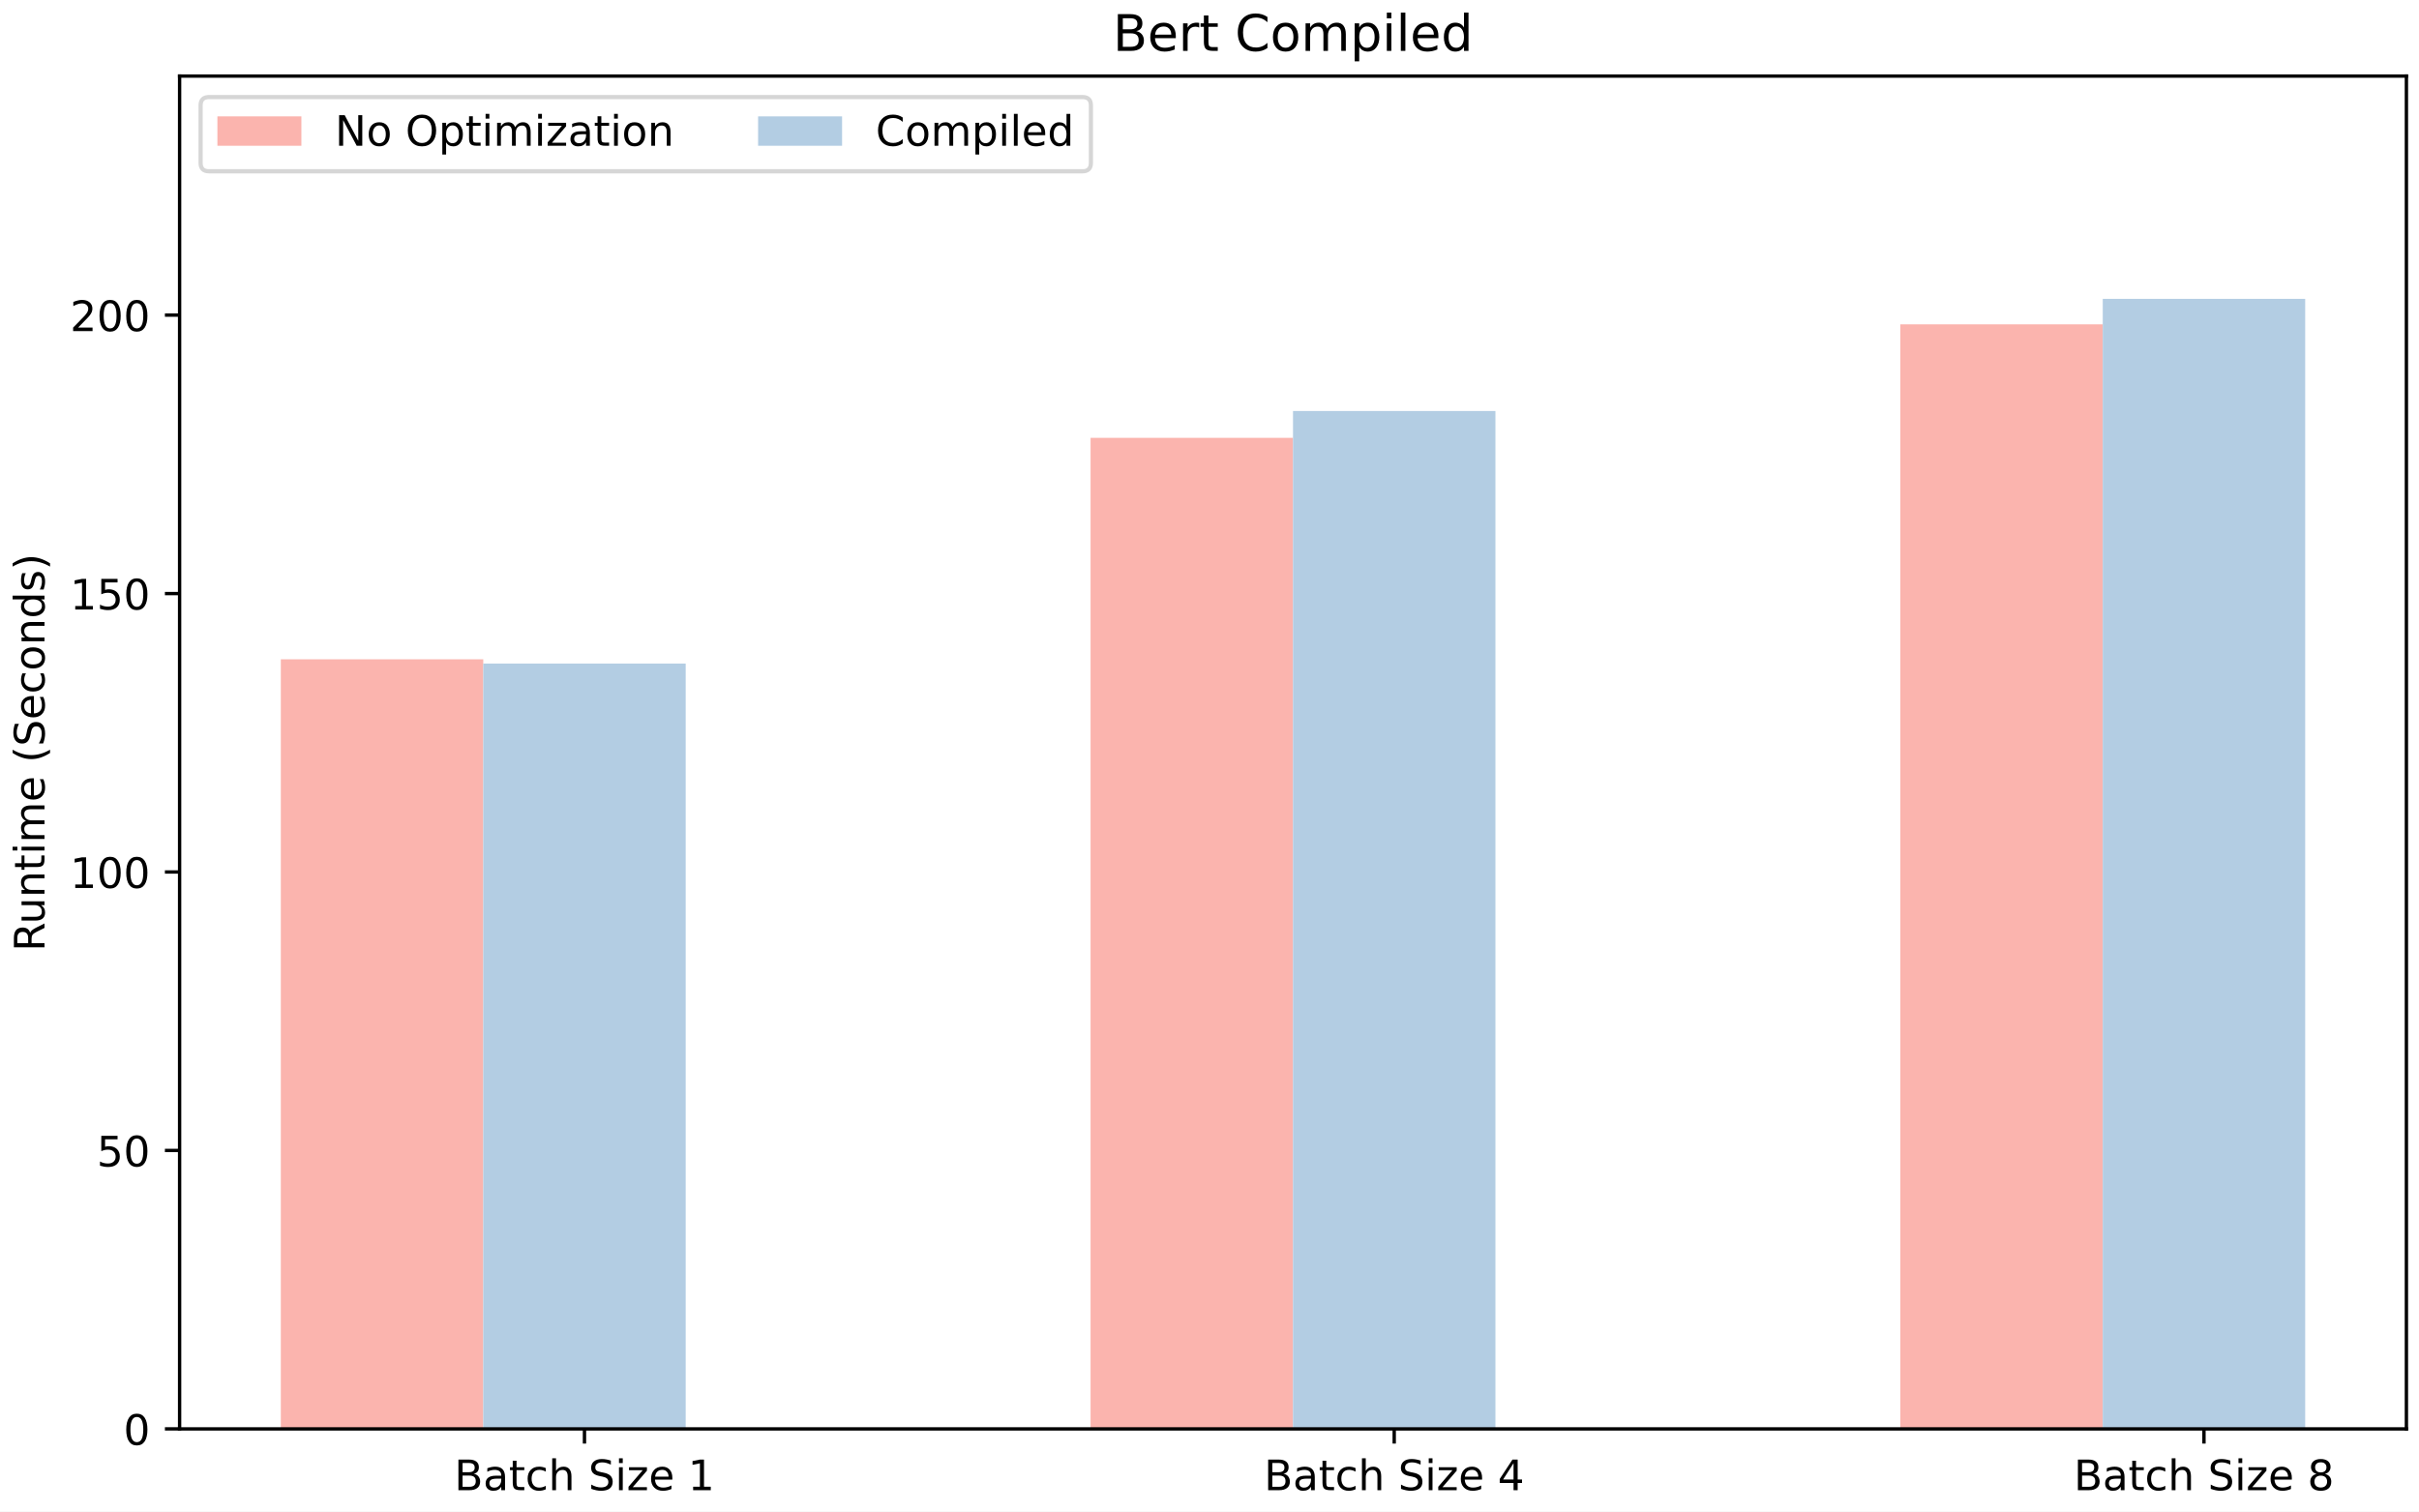
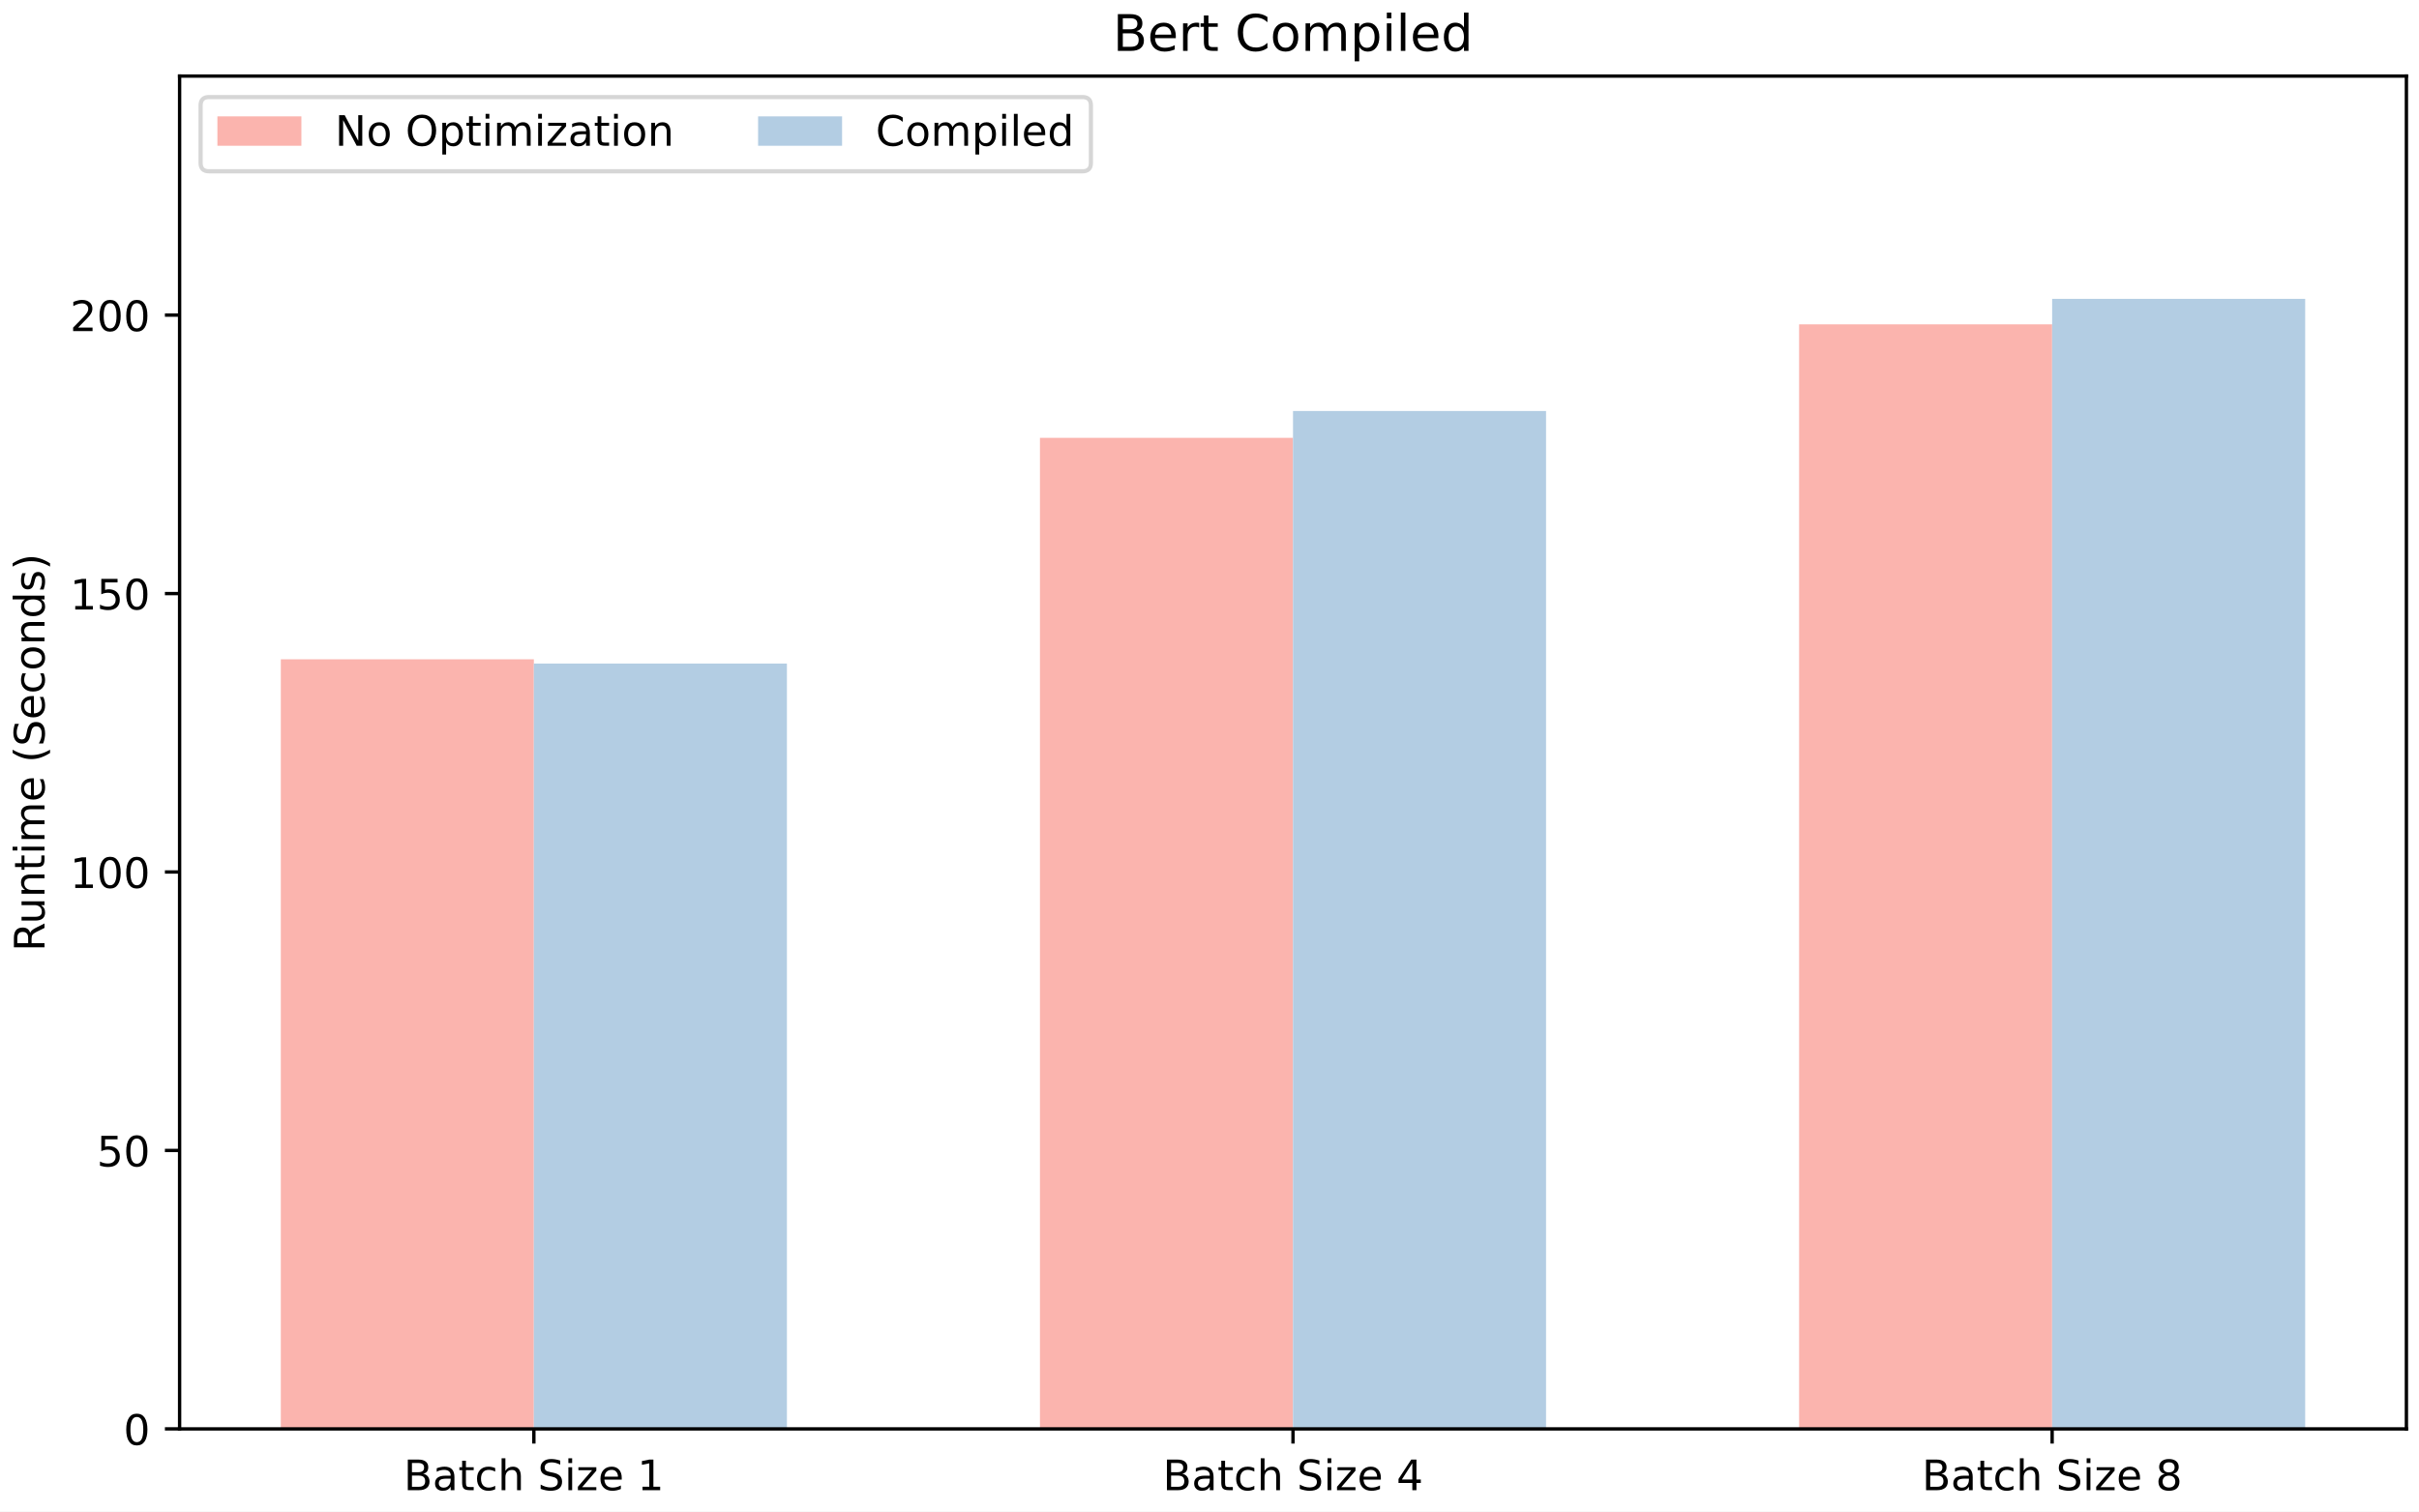
<svg xmlns="http://www.w3.org/2000/svg" xmlns:xlink="http://www.w3.org/1999/xlink" width="576pt" height="360pt" viewBox="0 0 576 360" version="1.1">
  <defs>
    <style type="text/css">*{stroke-linejoin: round; stroke-linecap: butt}</style>
  </defs>
  <g id="figure_1">
    <g id="patch_1">
      <path d="M 0 360 L 576 360 L 576 0 L 0 0 z " style="fill: #ffffff" />
    </g>
    <g id="axes_1">
      <g id="patch_2">
        <path d="M 42.766 340.322 L 573 340.322 L 573 18.118 L 42.766 18.118 z " style="fill: #ffffff" />
      </g>
      <g id="patch_3">
-         <path d="M 66.867 340.322 L 115.07 340.322 L 115.07 157.025 L 66.867 157.025 z " clip-path="url(#p3e6eb0ef65)" style="fill: #fbb4ae" />
+         <path d="M 66.867 340.322 L 127.121 340.322 L 127.121 157.025 L 66.867 157.025 z " clip-path="url(#pbd06980a5d)" style="fill: #fbb4ae" />
      </g>
      <g id="patch_4">
-         <path d="M 259.68 340.322 L 307.883 340.322 L 307.883 104.276 L 259.68 104.276 z " clip-path="url(#p3e6eb0ef65)" style="fill: #fbb4ae" />
+         <path d="M 247.629 340.322 L 307.883 340.322 L 307.883 104.276 L 247.629 104.276 z " clip-path="url(#pbd06980a5d)" style="fill: #fbb4ae" />
      </g>
      <g id="patch_5">
-         <path d="M 452.492 340.322 L 500.695 340.322 L 500.695 77.238 L 452.492 77.238 z " clip-path="url(#p3e6eb0ef65)" style="fill: #fbb4ae" />
+         <path d="M 428.391 340.322 L 488.644 340.322 L 488.644 77.238 L 428.391 77.238 z " clip-path="url(#pbd06980a5d)" style="fill: #fbb4ae" />
      </g>
      <g id="patch_6">
-         <path d="M 115.07 340.322 L 163.274 340.322 L 163.274 158.045 L 115.07 158.045 z " clip-path="url(#p3e6eb0ef65)" style="fill: #b3cde3" />
+         <path d="M 127.121 340.322 L 187.375 340.322 L 187.375 158.045 L 127.121 158.045 z " clip-path="url(#pbd06980a5d)" style="fill: #b3cde3" />
      </g>
      <g id="patch_7">
-         <path d="M 307.883 340.322 L 356.086 340.322 L 356.086 97.896 L 307.883 97.896 z " clip-path="url(#p3e6eb0ef65)" style="fill: #b3cde3" />
+         <path d="M 307.883 340.322 L 368.137 340.322 L 368.137 97.896 L 307.883 97.896 z " clip-path="url(#pbd06980a5d)" style="fill: #b3cde3" />
      </g>
      <g id="patch_8">
-         <path d="M 500.695 340.322 L 548.898 340.322 L 548.898 71.172 L 500.695 71.172 z " clip-path="url(#p3e6eb0ef65)" style="fill: #b3cde3" />
+         <path d="M 488.644 340.322 L 548.898 340.322 L 548.898 71.172 L 488.644 71.172 z " clip-path="url(#pbd06980a5d)" style="fill: #b3cde3" />
      </g>
      <g id="matplotlib.axis_1">
        <g id="xtick_1">
          <g id="line2d_1">
            <defs>
-               <path id="medcd53073a" d="M 0 0 L 0 3.5 " style="stroke: #000000; stroke-width: 0.8" />
+               <path id="m050d2a1d4e" d="M 0 0 L 0 3.5 " style="stroke: #000000; stroke-width: 0.8" />
            </defs>
            <g>
-               <use xlink:href="#medcd53073a" x="139.172" y="340.322" style="stroke: #000000; stroke-width: 0.8" />
+               <use xlink:href="#m050d2a1d4e" x="127.121" y="340.322" style="stroke: #000000; stroke-width: 0.8" />
            </g>
          </g>
          <g id="text_1">
-             <g transform="translate(108.1759 354.9201) scale(0.1 -0.1)">
+             <g transform="translate(96.12516 354.9201) scale(0.1 -0.1)">
              <defs>
                <path id="DejaVuSans-42" d="M 1259 2228 L 1259 519 L 2272 519 Q 2781 519 3026 730 Q 3272 941 3272 1375 Q 3272 1813 3026 2020 Q 2781 2228 2272 2228 L 1259 2228 z M 1259 4147 L 1259 2741 L 2194 2741 Q 2656 2741 2882 2914 Q 3109 3088 3109 3444 Q 3109 3797 2882 3972 Q 2656 4147 2194 4147 L 1259 4147 z M 628 4666 L 2241 4666 Q 2963 4666 3353 4366 Q 3744 4066 3744 3513 Q 3744 3084 3544 2831 Q 3344 2578 2956 2516 Q 3422 2416 3680 2098 Q 3938 1781 3938 1306 Q 3938 681 3513 340 Q 3088 0 2303 0 L 628 0 L 628 4666 z " transform="scale(0.015625)" />
                <path id="DejaVuSans-61" d="M 2194 1759 Q 1497 1759 1228 1600 Q 959 1441 959 1056 Q 959 750 1161 570 Q 1363 391 1709 391 Q 2188 391 2477 730 Q 2766 1069 2766 1631 L 2766 1759 L 2194 1759 z M 3341 1997 L 3341 0 L 2766 0 L 2766 531 Q 2569 213 2275 61 Q 1981 -91 1556 -91 Q 1019 -91 701 211 Q 384 513 384 1019 Q 384 1609 779 1909 Q 1175 2209 1959 2209 L 2766 2209 L 2766 2266 Q 2766 2663 2505 2880 Q 2244 3097 1772 3097 Q 1472 3097 1187 3025 Q 903 2953 641 2809 L 641 3341 Q 956 3463 1253 3523 Q 1550 3584 1831 3584 Q 2591 3584 2966 3190 Q 3341 2797 3341 1997 z " transform="scale(0.015625)" />
                <path id="DejaVuSans-74" d="M 1172 4494 L 1172 3500 L 2356 3500 L 2356 3053 L 1172 3053 L 1172 1153 Q 1172 725 1289 603 Q 1406 481 1766 481 L 2356 481 L 2356 0 L 1766 0 Q 1100 0 847 248 Q 594 497 594 1153 L 594 3053 L 172 3053 L 172 3500 L 594 3500 L 594 4494 L 1172 4494 z " transform="scale(0.015625)" />
                <path id="DejaVuSans-63" d="M 3122 3366 L 3122 2828 Q 2878 2963 2633 3030 Q 2388 3097 2138 3097 Q 1578 3097 1268 2742 Q 959 2388 959 1747 Q 959 1106 1268 751 Q 1578 397 2138 397 Q 2388 397 2633 464 Q 2878 531 3122 666 L 3122 134 Q 2881 22 2623 -34 Q 2366 -91 2075 -91 Q 1284 -91 818 406 Q 353 903 353 1747 Q 353 2603 823 3093 Q 1294 3584 2113 3584 Q 2378 3584 2631 3529 Q 2884 3475 3122 3366 z " transform="scale(0.015625)" />
                <path id="DejaVuSans-68" d="M 3513 2113 L 3513 0 L 2938 0 L 2938 2094 Q 2938 2591 2744 2837 Q 2550 3084 2163 3084 Q 1697 3084 1428 2787 Q 1159 2491 1159 1978 L 1159 0 L 581 0 L 581 4863 L 1159 4863 L 1159 2956 Q 1366 3272 1645 3428 Q 1925 3584 2291 3584 Q 2894 3584 3203 3211 Q 3513 2838 3513 2113 z " transform="scale(0.015625)" />
                <path id="DejaVuSans-20" transform="scale(0.015625)" />
                <path id="DejaVuSans-53" d="M 3425 4513 L 3425 3897 Q 3066 4069 2747 4153 Q 2428 4238 2131 4238 Q 1616 4238 1336 4038 Q 1056 3838 1056 3469 Q 1056 3159 1242 3001 Q 1428 2844 1947 2747 L 2328 2669 Q 3034 2534 3370 2195 Q 3706 1856 3706 1288 Q 3706 609 3251 259 Q 2797 -91 1919 -91 Q 1588 -91 1214 -16 Q 841 59 441 206 L 441 856 Q 825 641 1194 531 Q 1563 422 1919 422 Q 2459 422 2753 634 Q 3047 847 3047 1241 Q 3047 1584 2836 1778 Q 2625 1972 2144 2069 L 1759 2144 Q 1053 2284 737 2584 Q 422 2884 422 3419 Q 422 4038 858 4394 Q 1294 4750 2059 4750 Q 2388 4750 2728 4690 Q 3069 4631 3425 4513 z " transform="scale(0.015625)" />
                <path id="DejaVuSans-69" d="M 603 3500 L 1178 3500 L 1178 0 L 603 0 L 603 3500 z M 603 4863 L 1178 4863 L 1178 4134 L 603 4134 L 603 4863 z " transform="scale(0.015625)" />
                <path id="DejaVuSans-7a" d="M 353 3500 L 3084 3500 L 3084 2975 L 922 459 L 3084 459 L 3084 0 L 275 0 L 275 525 L 2438 3041 L 353 3041 L 353 3500 z " transform="scale(0.015625)" />
                <path id="DejaVuSans-65" d="M 3597 1894 L 3597 1613 L 953 1613 Q 991 1019 1311 708 Q 1631 397 2203 397 Q 2534 397 2845 478 Q 3156 559 3463 722 L 3463 178 Q 3153 47 2828 -22 Q 2503 -91 2169 -91 Q 1331 -91 842 396 Q 353 884 353 1716 Q 353 2575 817 3079 Q 1281 3584 2069 3584 Q 2775 3584 3186 3129 Q 3597 2675 3597 1894 z M 3022 2063 Q 3016 2534 2758 2815 Q 2500 3097 2075 3097 Q 1594 3097 1305 2825 Q 1016 2553 972 2059 L 3022 2063 z " transform="scale(0.015625)" />
                <path id="DejaVuSans-31" d="M 794 531 L 1825 531 L 1825 4091 L 703 3866 L 703 4441 L 1819 4666 L 2450 4666 L 2450 531 L 3481 531 L 3481 0 L 794 0 L 794 531 z " transform="scale(0.015625)" />
              </defs>
              <use xlink:href="#DejaVuSans-42" />
              <use xlink:href="#DejaVuSans-61" transform="translate(68.60352 0)" />
              <use xlink:href="#DejaVuSans-74" transform="translate(129.8828 0)" />
              <use xlink:href="#DejaVuSans-63" transform="translate(169.0918 0)" />
              <use xlink:href="#DejaVuSans-68" transform="translate(224.0723 0)" />
              <use xlink:href="#DejaVuSans-20" transform="translate(287.4512 0)" />
              <use xlink:href="#DejaVuSans-53" transform="translate(319.2383 0)" />
              <use xlink:href="#DejaVuSans-69" transform="translate(382.7148 0)" />
              <use xlink:href="#DejaVuSans-7a" transform="translate(410.498 0)" />
              <use xlink:href="#DejaVuSans-65" transform="translate(462.9883 0)" />
              <use xlink:href="#DejaVuSans-20" transform="translate(524.5117 0)" />
              <use xlink:href="#DejaVuSans-31" transform="translate(556.2988 0)" />
            </g>
          </g>
        </g>
        <g id="xtick_2">
          <g id="line2d_2">
            <g>
-               <use xlink:href="#medcd53073a" x="331.984" y="340.322" style="stroke: #000000; stroke-width: 0.8" />
+               <use xlink:href="#m050d2a1d4e" x="307.883" y="340.322" style="stroke: #000000; stroke-width: 0.8" />
            </g>
          </g>
          <g id="text_2">
-             <g transform="translate(300.9883 354.9201) scale(0.1 -0.1)">
+             <g transform="translate(276.8867 354.9201) scale(0.1 -0.1)">
              <defs>
                <path id="DejaVuSans-34" d="M 2419 4116 L 825 1625 L 2419 1625 L 2419 4116 z M 2253 4666 L 3047 4666 L 3047 1625 L 3713 1625 L 3713 1100 L 3047 1100 L 3047 0 L 2419 0 L 2419 1100 L 313 1100 L 313 1709 L 2253 4666 z " transform="scale(0.015625)" />
              </defs>
              <use xlink:href="#DejaVuSans-42" />
              <use xlink:href="#DejaVuSans-61" transform="translate(68.60352 0)" />
              <use xlink:href="#DejaVuSans-74" transform="translate(129.8828 0)" />
              <use xlink:href="#DejaVuSans-63" transform="translate(169.0918 0)" />
              <use xlink:href="#DejaVuSans-68" transform="translate(224.0723 0)" />
              <use xlink:href="#DejaVuSans-20" transform="translate(287.4512 0)" />
              <use xlink:href="#DejaVuSans-53" transform="translate(319.2383 0)" />
              <use xlink:href="#DejaVuSans-69" transform="translate(382.7148 0)" />
              <use xlink:href="#DejaVuSans-7a" transform="translate(410.498 0)" />
              <use xlink:href="#DejaVuSans-65" transform="translate(462.9883 0)" />
              <use xlink:href="#DejaVuSans-20" transform="translate(524.5117 0)" />
              <use xlink:href="#DejaVuSans-34" transform="translate(556.2988 0)" />
            </g>
          </g>
        </g>
        <g id="xtick_3">
          <g id="line2d_3">
            <g>
-               <use xlink:href="#medcd53073a" x="524.797" y="340.322" style="stroke: #000000; stroke-width: 0.8" />
+               <use xlink:href="#m050d2a1d4e" x="488.644" y="340.322" style="stroke: #000000; stroke-width: 0.8" />
            </g>
          </g>
          <g id="text_3">
-             <g transform="translate(493.8006 354.9201) scale(0.1 -0.1)">
+             <g transform="translate(457.6483 354.9201) scale(0.1 -0.1)">
              <defs>
                <path id="DejaVuSans-38" d="M 2034 2216 Q 1584 2216 1326 1975 Q 1069 1734 1069 1313 Q 1069 891 1326 650 Q 1584 409 2034 409 Q 2484 409 2743 651 Q 3003 894 3003 1313 Q 3003 1734 2745 1975 Q 2488 2216 2034 2216 z M 1403 2484 Q 997 2584 770 2862 Q 544 3141 544 3541 Q 544 4100 942 4425 Q 1341 4750 2034 4750 Q 2731 4750 3128 4425 Q 3525 4100 3525 3541 Q 3525 3141 3298 2862 Q 3072 2584 2669 2484 Q 3125 2378 3379 2068 Q 3634 1759 3634 1313 Q 3634 634 3220 271 Q 2806 -91 2034 -91 Q 1263 -91 848 271 Q 434 634 434 1313 Q 434 1759 690 2068 Q 947 2378 1403 2484 z M 1172 3481 Q 1172 3119 1398 2916 Q 1625 2713 2034 2713 Q 2441 2713 2670 2916 Q 2900 3119 2900 3481 Q 2900 3844 2670 4047 Q 2441 4250 2034 4250 Q 1625 4250 1398 4047 Q 1172 3844 1172 3481 z " transform="scale(0.015625)" />
              </defs>
              <use xlink:href="#DejaVuSans-42" />
              <use xlink:href="#DejaVuSans-61" transform="translate(68.60352 0)" />
              <use xlink:href="#DejaVuSans-74" transform="translate(129.8828 0)" />
              <use xlink:href="#DejaVuSans-63" transform="translate(169.0918 0)" />
              <use xlink:href="#DejaVuSans-68" transform="translate(224.0723 0)" />
              <use xlink:href="#DejaVuSans-20" transform="translate(287.4512 0)" />
              <use xlink:href="#DejaVuSans-53" transform="translate(319.2383 0)" />
              <use xlink:href="#DejaVuSans-69" transform="translate(382.7148 0)" />
              <use xlink:href="#DejaVuSans-7a" transform="translate(410.498 0)" />
              <use xlink:href="#DejaVuSans-65" transform="translate(462.9883 0)" />
              <use xlink:href="#DejaVuSans-20" transform="translate(524.5117 0)" />
              <use xlink:href="#DejaVuSans-38" transform="translate(556.2988 0)" />
            </g>
          </g>
        </g>
      </g>
      <g id="matplotlib.axis_2">
        <g id="ytick_1">
          <g id="line2d_4">
            <defs>
-               <path id="m8308aa8f54" d="M 0 0 L -3.5 0 " style="stroke: #000000; stroke-width: 0.8" />
+               <path id="m184f2b9f1e" d="M 0 0 L -3.5 0 " style="stroke: #000000; stroke-width: 0.8" />
            </defs>
            <g>
-               <use xlink:href="#m8308aa8f54" x="42.766" y="340.322" style="stroke: #000000; stroke-width: 0.8" />
+               <use xlink:href="#m184f2b9f1e" x="42.766" y="340.322" style="stroke: #000000; stroke-width: 0.8" />
            </g>
          </g>
          <g id="text_4">
            <g transform="translate(29.40337 344.1209) scale(0.1 -0.1)">
              <defs>
                <path id="DejaVuSans-30" d="M 2034 4250 Q 1547 4250 1301 3770 Q 1056 3291 1056 2328 Q 1056 1369 1301 889 Q 1547 409 2034 409 Q 2525 409 2770 889 Q 3016 1369 3016 2328 Q 3016 3291 2770 3770 Q 2525 4250 2034 4250 z M 2034 4750 Q 2819 4750 3233 4129 Q 3647 3509 3647 2328 Q 3647 1150 3233 529 Q 2819 -91 2034 -91 Q 1250 -91 836 529 Q 422 1150 422 2328 Q 422 3509 836 4129 Q 1250 4750 2034 4750 z " transform="scale(0.015625)" />
              </defs>
              <use xlink:href="#DejaVuSans-30" />
            </g>
          </g>
        </g>
        <g id="ytick_2">
          <g id="line2d_5">
            <g>
-               <use xlink:href="#m8308aa8f54" x="42.766" y="274.004" style="stroke: #000000; stroke-width: 0.8" />
+               <use xlink:href="#m184f2b9f1e" x="42.766" y="274.004" style="stroke: #000000; stroke-width: 0.8" />
            </g>
          </g>
          <g id="text_5">
            <g transform="translate(23.04087 277.8033) scale(0.1 -0.1)">
              <defs>
                <path id="DejaVuSans-35" d="M 691 4666 L 3169 4666 L 3169 4134 L 1269 4134 L 1269 2991 Q 1406 3038 1543 3061 Q 1681 3084 1819 3084 Q 2600 3084 3056 2656 Q 3513 2228 3513 1497 Q 3513 744 3044 326 Q 2575 -91 1722 -91 Q 1428 -91 1123 -41 Q 819 9 494 109 L 494 744 Q 775 591 1075 516 Q 1375 441 1709 441 Q 2250 441 2565 725 Q 2881 1009 2881 1497 Q 2881 1984 2565 2268 Q 2250 2553 1709 2553 Q 1456 2553 1204 2497 Q 953 2441 691 2322 L 691 4666 z " transform="scale(0.015625)" />
              </defs>
              <use xlink:href="#DejaVuSans-35" />
              <use xlink:href="#DejaVuSans-30" transform="translate(63.62305 0)" />
            </g>
          </g>
        </g>
        <g id="ytick_3">
          <g id="line2d_6">
            <g>
-               <use xlink:href="#m8308aa8f54" x="42.766" y="207.686" style="stroke: #000000; stroke-width: 0.8" />
+               <use xlink:href="#m184f2b9f1e" x="42.766" y="207.686" style="stroke: #000000; stroke-width: 0.8" />
            </g>
          </g>
          <g id="text_6">
            <g transform="translate(16.67836 211.4857) scale(0.1 -0.1)">
              <use xlink:href="#DejaVuSans-31" />
              <use xlink:href="#DejaVuSans-30" transform="translate(63.62305 0)" />
              <use xlink:href="#DejaVuSans-30" transform="translate(127.2461 0)" />
            </g>
          </g>
        </g>
        <g id="ytick_4">
          <g id="line2d_7">
            <g>
-               <use xlink:href="#m8308aa8f54" x="42.766" y="141.369" style="stroke: #000000; stroke-width: 0.8" />
+               <use xlink:href="#m184f2b9f1e" x="42.766" y="141.369" style="stroke: #000000; stroke-width: 0.8" />
            </g>
          </g>
          <g id="text_7">
            <g transform="translate(16.67836 145.1681) scale(0.1 -0.1)">
              <use xlink:href="#DejaVuSans-31" />
              <use xlink:href="#DejaVuSans-35" transform="translate(63.62305 0)" />
              <use xlink:href="#DejaVuSans-30" transform="translate(127.2461 0)" />
            </g>
          </g>
        </g>
        <g id="ytick_5">
          <g id="line2d_8">
            <g>
-               <use xlink:href="#m8308aa8f54" x="42.766" y="75.051" style="stroke: #000000; stroke-width: 0.8" />
+               <use xlink:href="#m184f2b9f1e" x="42.766" y="75.051" style="stroke: #000000; stroke-width: 0.8" />
            </g>
          </g>
          <g id="text_8">
            <g transform="translate(16.67836 78.85058) scale(0.1 -0.1)">
              <defs>
                <path id="DejaVuSans-32" d="M 1228 531 L 3431 531 L 3431 0 L 469 0 L 469 531 Q 828 903 1448 1529 Q 2069 2156 2228 2338 Q 2531 2678 2651 2914 Q 2772 3150 2772 3378 Q 2772 3750 2511 3984 Q 2250 4219 1831 4219 Q 1534 4219 1204 4116 Q 875 4013 500 3803 L 500 4441 Q 881 4594 1212 4672 Q 1544 4750 1819 4750 Q 2544 4750 2975 4387 Q 3406 4025 3406 3419 Q 3406 3131 3298 2873 Q 3191 2616 2906 2266 Q 2828 2175 2409 1742 Q 1991 1309 1228 531 z " transform="scale(0.015625)" />
              </defs>
              <use xlink:href="#DejaVuSans-32" />
              <use xlink:href="#DejaVuSans-30" transform="translate(63.62305 0)" />
              <use xlink:href="#DejaVuSans-30" transform="translate(127.2461 0)" />
            </g>
          </g>
        </g>
        <g id="text_9">
          <g transform="translate(10.59868 226.6005) rotate(-90) scale(0.1 -0.1)">
            <defs>
              <path id="DejaVuSans-52" d="M 2841 2188 Q 3044 2119 3236 1894 Q 3428 1669 3622 1275 L 4263 0 L 3584 0 L 2988 1197 Q 2756 1666 2539 1819 Q 2322 1972 1947 1972 L 1259 1972 L 1259 0 L 628 0 L 628 4666 L 2053 4666 Q 2853 4666 3247 4331 Q 3641 3997 3641 3322 Q 3641 2881 3436 2590 Q 3231 2300 2841 2188 z M 1259 4147 L 1259 2491 L 2053 2491 Q 2509 2491 2742 2702 Q 2975 2913 2975 3322 Q 2975 3731 2742 3939 Q 2509 4147 2053 4147 L 1259 4147 z " transform="scale(0.015625)" />
              <path id="DejaVuSans-75" d="M 544 1381 L 544 3500 L 1119 3500 L 1119 1403 Q 1119 906 1312 657 Q 1506 409 1894 409 Q 2359 409 2629 706 Q 2900 1003 2900 1516 L 2900 3500 L 3475 3500 L 3475 0 L 2900 0 L 2900 538 Q 2691 219 2414 64 Q 2138 -91 1772 -91 Q 1169 -91 856 284 Q 544 659 544 1381 z M 1991 3584 L 1991 3584 z " transform="scale(0.015625)" />
              <path id="DejaVuSans-6e" d="M 3513 2113 L 3513 0 L 2938 0 L 2938 2094 Q 2938 2591 2744 2837 Q 2550 3084 2163 3084 Q 1697 3084 1428 2787 Q 1159 2491 1159 1978 L 1159 0 L 581 0 L 581 3500 L 1159 3500 L 1159 2956 Q 1366 3272 1645 3428 Q 1925 3584 2291 3584 Q 2894 3584 3203 3211 Q 3513 2838 3513 2113 z " transform="scale(0.015625)" />
              <path id="DejaVuSans-6d" d="M 3328 2828 Q 3544 3216 3844 3400 Q 4144 3584 4550 3584 Q 5097 3584 5394 3201 Q 5691 2819 5691 2113 L 5691 0 L 5113 0 L 5113 2094 Q 5113 2597 4934 2840 Q 4756 3084 4391 3084 Q 3944 3084 3684 2787 Q 3425 2491 3425 1978 L 3425 0 L 2847 0 L 2847 2094 Q 2847 2600 2669 2842 Q 2491 3084 2119 3084 Q 1678 3084 1418 2786 Q 1159 2488 1159 1978 L 1159 0 L 581 0 L 581 3500 L 1159 3500 L 1159 2956 Q 1356 3278 1631 3431 Q 1906 3584 2284 3584 Q 2666 3584 2933 3390 Q 3200 3197 3328 2828 z " transform="scale(0.015625)" />
              <path id="DejaVuSans-28" d="M 1984 4856 Q 1566 4138 1362 3434 Q 1159 2731 1159 2009 Q 1159 1288 1364 580 Q 1569 -128 1984 -844 L 1484 -844 Q 1016 -109 783 600 Q 550 1309 550 2009 Q 550 2706 781 3412 Q 1013 4119 1484 4856 L 1984 4856 z " transform="scale(0.015625)" />
              <path id="DejaVuSans-6f" d="M 1959 3097 Q 1497 3097 1228 2736 Q 959 2375 959 1747 Q 959 1119 1226 758 Q 1494 397 1959 397 Q 2419 397 2687 759 Q 2956 1122 2956 1747 Q 2956 2369 2687 2733 Q 2419 3097 1959 3097 z M 1959 3584 Q 2709 3584 3137 3096 Q 3566 2609 3566 1747 Q 3566 888 3137 398 Q 2709 -91 1959 -91 Q 1206 -91 779 398 Q 353 888 353 1747 Q 353 2609 779 3096 Q 1206 3584 1959 3584 z " transform="scale(0.015625)" />
              <path id="DejaVuSans-64" d="M 2906 2969 L 2906 4863 L 3481 4863 L 3481 0 L 2906 0 L 2906 525 Q 2725 213 2448 61 Q 2172 -91 1784 -91 Q 1150 -91 751 415 Q 353 922 353 1747 Q 353 2572 751 3078 Q 1150 3584 1784 3584 Q 2172 3584 2448 3432 Q 2725 3281 2906 2969 z M 947 1747 Q 947 1113 1208 752 Q 1469 391 1925 391 Q 2381 391 2643 752 Q 2906 1113 2906 1747 Q 2906 2381 2643 2742 Q 2381 3103 1925 3103 Q 1469 3103 1208 2742 Q 947 2381 947 1747 z " transform="scale(0.015625)" />
              <path id="DejaVuSans-73" d="M 2834 3397 L 2834 2853 Q 2591 2978 2328 3040 Q 2066 3103 1784 3103 Q 1356 3103 1142 2972 Q 928 2841 928 2578 Q 928 2378 1081 2264 Q 1234 2150 1697 2047 L 1894 2003 Q 2506 1872 2764 1633 Q 3022 1394 3022 966 Q 3022 478 2636 193 Q 2250 -91 1575 -91 Q 1294 -91 989 -36 Q 684 19 347 128 L 347 722 Q 666 556 975 473 Q 1284 391 1588 391 Q 1994 391 2212 530 Q 2431 669 2431 922 Q 2431 1156 2273 1281 Q 2116 1406 1581 1522 L 1381 1569 Q 847 1681 609 1914 Q 372 2147 372 2553 Q 372 3047 722 3315 Q 1072 3584 1716 3584 Q 2034 3584 2315 3537 Q 2597 3491 2834 3397 z " transform="scale(0.015625)" />
              <path id="DejaVuSans-29" d="M 513 4856 L 1013 4856 Q 1481 4119 1714 3412 Q 1947 2706 1947 2009 Q 1947 1309 1714 600 Q 1481 -109 1013 -844 L 513 -844 Q 928 -128 1133 580 Q 1338 1288 1338 2009 Q 1338 2731 1133 3434 Q 928 4138 513 4856 z " transform="scale(0.015625)" />
            </defs>
            <use xlink:href="#DejaVuSans-52" />
            <use xlink:href="#DejaVuSans-75" transform="translate(64.98242 0)" />
            <use xlink:href="#DejaVuSans-6e" transform="translate(128.3613 0)" />
            <use xlink:href="#DejaVuSans-74" transform="translate(191.7402 0)" />
            <use xlink:href="#DejaVuSans-69" transform="translate(230.9492 0)" />
            <use xlink:href="#DejaVuSans-6d" transform="translate(258.7324 0)" />
            <use xlink:href="#DejaVuSans-65" transform="translate(356.1445 0)" />
            <use xlink:href="#DejaVuSans-20" transform="translate(417.668 0)" />
            <use xlink:href="#DejaVuSans-28" transform="translate(449.4551 0)" />
            <use xlink:href="#DejaVuSans-53" transform="translate(488.4688 0)" />
            <use xlink:href="#DejaVuSans-65" transform="translate(551.9453 0)" />
            <use xlink:href="#DejaVuSans-63" transform="translate(613.4688 0)" />
            <use xlink:href="#DejaVuSans-6f" transform="translate(668.4492 0)" />
            <use xlink:href="#DejaVuSans-6e" transform="translate(729.6309 0)" />
            <use xlink:href="#DejaVuSans-64" transform="translate(793.0098 0)" />
            <use xlink:href="#DejaVuSans-73" transform="translate(856.4863 0)" />
            <use xlink:href="#DejaVuSans-29" transform="translate(908.5859 0)" />
          </g>
        </g>
      </g>
      <g id="patch_9">
        <path d="M 42.766 340.322 L 42.766 18.118 " style="fill: none; stroke: #000000; stroke-width: 0.8; stroke-linejoin: miter; stroke-linecap: square" />
      </g>
      <g id="patch_10">
        <path d="M 573 340.322 L 573 18.118 " style="fill: none; stroke: #000000; stroke-width: 0.8; stroke-linejoin: miter; stroke-linecap: square" />
      </g>
      <g id="patch_11">
        <path d="M 42.766 340.322 L 573 340.322 " style="fill: none; stroke: #000000; stroke-width: 0.8; stroke-linejoin: miter; stroke-linecap: square" />
      </g>
      <g id="patch_12">
        <path d="M 42.766 18.118 L 573 18.118 " style="fill: none; stroke: #000000; stroke-width: 0.8; stroke-linejoin: miter; stroke-linecap: square" />
      </g>
      <g id="text_10">
        <g transform="translate(264.9997 12.11837) scale(0.12 -0.12)">
          <defs>
            <path id="DejaVuSans-72" d="M 2631 2963 Q 2534 3019 2420 3045 Q 2306 3072 2169 3072 Q 1681 3072 1420 2755 Q 1159 2438 1159 1844 L 1159 0 L 581 0 L 581 3500 L 1159 3500 L 1159 2956 Q 1341 3275 1631 3429 Q 1922 3584 2338 3584 Q 2397 3584 2469 3576 Q 2541 3569 2628 3553 L 2631 2963 z " transform="scale(0.015625)" />
            <path id="DejaVuSans-43" d="M 4122 4306 L 4122 3641 Q 3803 3938 3442 4084 Q 3081 4231 2675 4231 Q 1875 4231 1450 3742 Q 1025 3253 1025 2328 Q 1025 1406 1450 917 Q 1875 428 2675 428 Q 3081 428 3442 575 Q 3803 722 4122 1019 L 4122 359 Q 3791 134 3420 21 Q 3050 -91 2638 -91 Q 1578 -91 968 557 Q 359 1206 359 2328 Q 359 3453 968 4101 Q 1578 4750 2638 4750 Q 3056 4750 3426 4639 Q 3797 4528 4122 4306 z " transform="scale(0.015625)" />
            <path id="DejaVuSans-70" d="M 1159 525 L 1159 -1331 L 581 -1331 L 581 3500 L 1159 3500 L 1159 2969 Q 1341 3281 1617 3432 Q 1894 3584 2278 3584 Q 2916 3584 3314 3078 Q 3713 2572 3713 1747 Q 3713 922 3314 415 Q 2916 -91 2278 -91 Q 1894 -91 1617 61 Q 1341 213 1159 525 z M 3116 1747 Q 3116 2381 2855 2742 Q 2594 3103 2138 3103 Q 1681 3103 1420 2742 Q 1159 2381 1159 1747 Q 1159 1113 1420 752 Q 1681 391 2138 391 Q 2594 391 2855 752 Q 3116 1113 3116 1747 z " transform="scale(0.015625)" />
            <path id="DejaVuSans-6c" d="M 603 4863 L 1178 4863 L 1178 0 L 603 0 L 603 4863 z " transform="scale(0.015625)" />
          </defs>
          <use xlink:href="#DejaVuSans-42" />
          <use xlink:href="#DejaVuSans-65" transform="translate(68.60352 0)" />
          <use xlink:href="#DejaVuSans-72" transform="translate(130.127 0)" />
          <use xlink:href="#DejaVuSans-74" transform="translate(171.2402 0)" />
          <use xlink:href="#DejaVuSans-20" transform="translate(210.4492 0)" />
          <use xlink:href="#DejaVuSans-43" transform="translate(242.2363 0)" />
          <use xlink:href="#DejaVuSans-6f" transform="translate(312.0605 0)" />
          <use xlink:href="#DejaVuSans-6d" transform="translate(373.2422 0)" />
          <use xlink:href="#DejaVuSans-70" transform="translate(470.6543 0)" />
          <use xlink:href="#DejaVuSans-69" transform="translate(534.1309 0)" />
          <use xlink:href="#DejaVuSans-6c" transform="translate(561.9141 0)" />
          <use xlink:href="#DejaVuSans-65" transform="translate(589.6973 0)" />
          <use xlink:href="#DejaVuSans-64" transform="translate(651.2207 0)" />
        </g>
      </g>
      <g id="legend_1">
        <g id="patch_13">
          <path d="M 49.766 40.796 L 257.761 40.796 Q 259.761 40.796 259.761 38.796 L 259.761 25.118 Q 259.761 23.118 257.761 23.118 L 49.766 23.118 Q 47.766 23.118 47.766 25.118 L 47.766 38.796 Q 47.766 40.796 49.766 40.796 z " style="fill: #ffffff; opacity: 0.8; stroke: #cccccc; stroke-linejoin: miter" />
        </g>
        <g id="patch_14">
          <path d="M 51.766 34.717 L 71.766 34.717 L 71.766 27.717 L 51.766 27.717 z " style="fill: #fbb4ae" />
        </g>
        <g id="text_11">
          <g transform="translate(79.76587 34.7168) scale(0.1 -0.1)">
            <defs>
              <path id="DejaVuSans-4e" d="M 628 4666 L 1478 4666 L 3547 763 L 3547 4666 L 4159 4666 L 4159 0 L 3309 0 L 1241 3903 L 1241 0 L 628 0 L 628 4666 z " transform="scale(0.015625)" />
              <path id="DejaVuSans-4f" d="M 2522 4238 Q 1834 4238 1429 3725 Q 1025 3213 1025 2328 Q 1025 1447 1429 934 Q 1834 422 2522 422 Q 3209 422 3611 934 Q 4013 1447 4013 2328 Q 4013 3213 3611 3725 Q 3209 4238 2522 4238 z M 2522 4750 Q 3503 4750 4090 4092 Q 4678 3434 4678 2328 Q 4678 1225 4090 567 Q 3503 -91 2522 -91 Q 1538 -91 948 565 Q 359 1222 359 2328 Q 359 3434 948 4092 Q 1538 4750 2522 4750 z " transform="scale(0.015625)" />
            </defs>
            <use xlink:href="#DejaVuSans-4e" />
            <use xlink:href="#DejaVuSans-6f" transform="translate(74.80469 0)" />
            <use xlink:href="#DejaVuSans-20" transform="translate(135.9863 0)" />
            <use xlink:href="#DejaVuSans-4f" transform="translate(167.7734 0)" />
            <use xlink:href="#DejaVuSans-70" transform="translate(246.4844 0)" />
            <use xlink:href="#DejaVuSans-74" transform="translate(309.9609 0)" />
            <use xlink:href="#DejaVuSans-69" transform="translate(349.1699 0)" />
            <use xlink:href="#DejaVuSans-6d" transform="translate(376.9531 0)" />
            <use xlink:href="#DejaVuSans-69" transform="translate(474.3652 0)" />
            <use xlink:href="#DejaVuSans-7a" transform="translate(502.1484 0)" />
            <use xlink:href="#DejaVuSans-61" transform="translate(554.6387 0)" />
            <use xlink:href="#DejaVuSans-74" transform="translate(615.918 0)" />
            <use xlink:href="#DejaVuSans-69" transform="translate(655.127 0)" />
            <use xlink:href="#DejaVuSans-6f" transform="translate(682.9102 0)" />
            <use xlink:href="#DejaVuSans-6e" transform="translate(744.0918 0)" />
          </g>
        </g>
        <g id="patch_15">
          <path d="M 180.513 34.717 L 200.513 34.717 L 200.513 27.717 L 180.513 27.717 z " style="fill: #b3cde3" />
        </g>
        <g id="text_12">
          <g transform="translate(208.5127 34.7168) scale(0.1 -0.1)">
            <use xlink:href="#DejaVuSans-43" />
            <use xlink:href="#DejaVuSans-6f" transform="translate(69.82422 0)" />
            <use xlink:href="#DejaVuSans-6d" transform="translate(131.0059 0)" />
            <use xlink:href="#DejaVuSans-70" transform="translate(228.418 0)" />
            <use xlink:href="#DejaVuSans-69" transform="translate(291.8945 0)" />
            <use xlink:href="#DejaVuSans-6c" transform="translate(319.6777 0)" />
            <use xlink:href="#DejaVuSans-65" transform="translate(347.4609 0)" />
            <use xlink:href="#DejaVuSans-64" transform="translate(408.9844 0)" />
          </g>
        </g>
      </g>
    </g>
  </g>
  <defs>
-     <clipPath id="p3e6eb0ef65">
+     <clipPath id="pbd06980a5d">
      <rect x="42.766" y="18.118" width="530.234" height="322.203" />
    </clipPath>
  </defs>
</svg>
